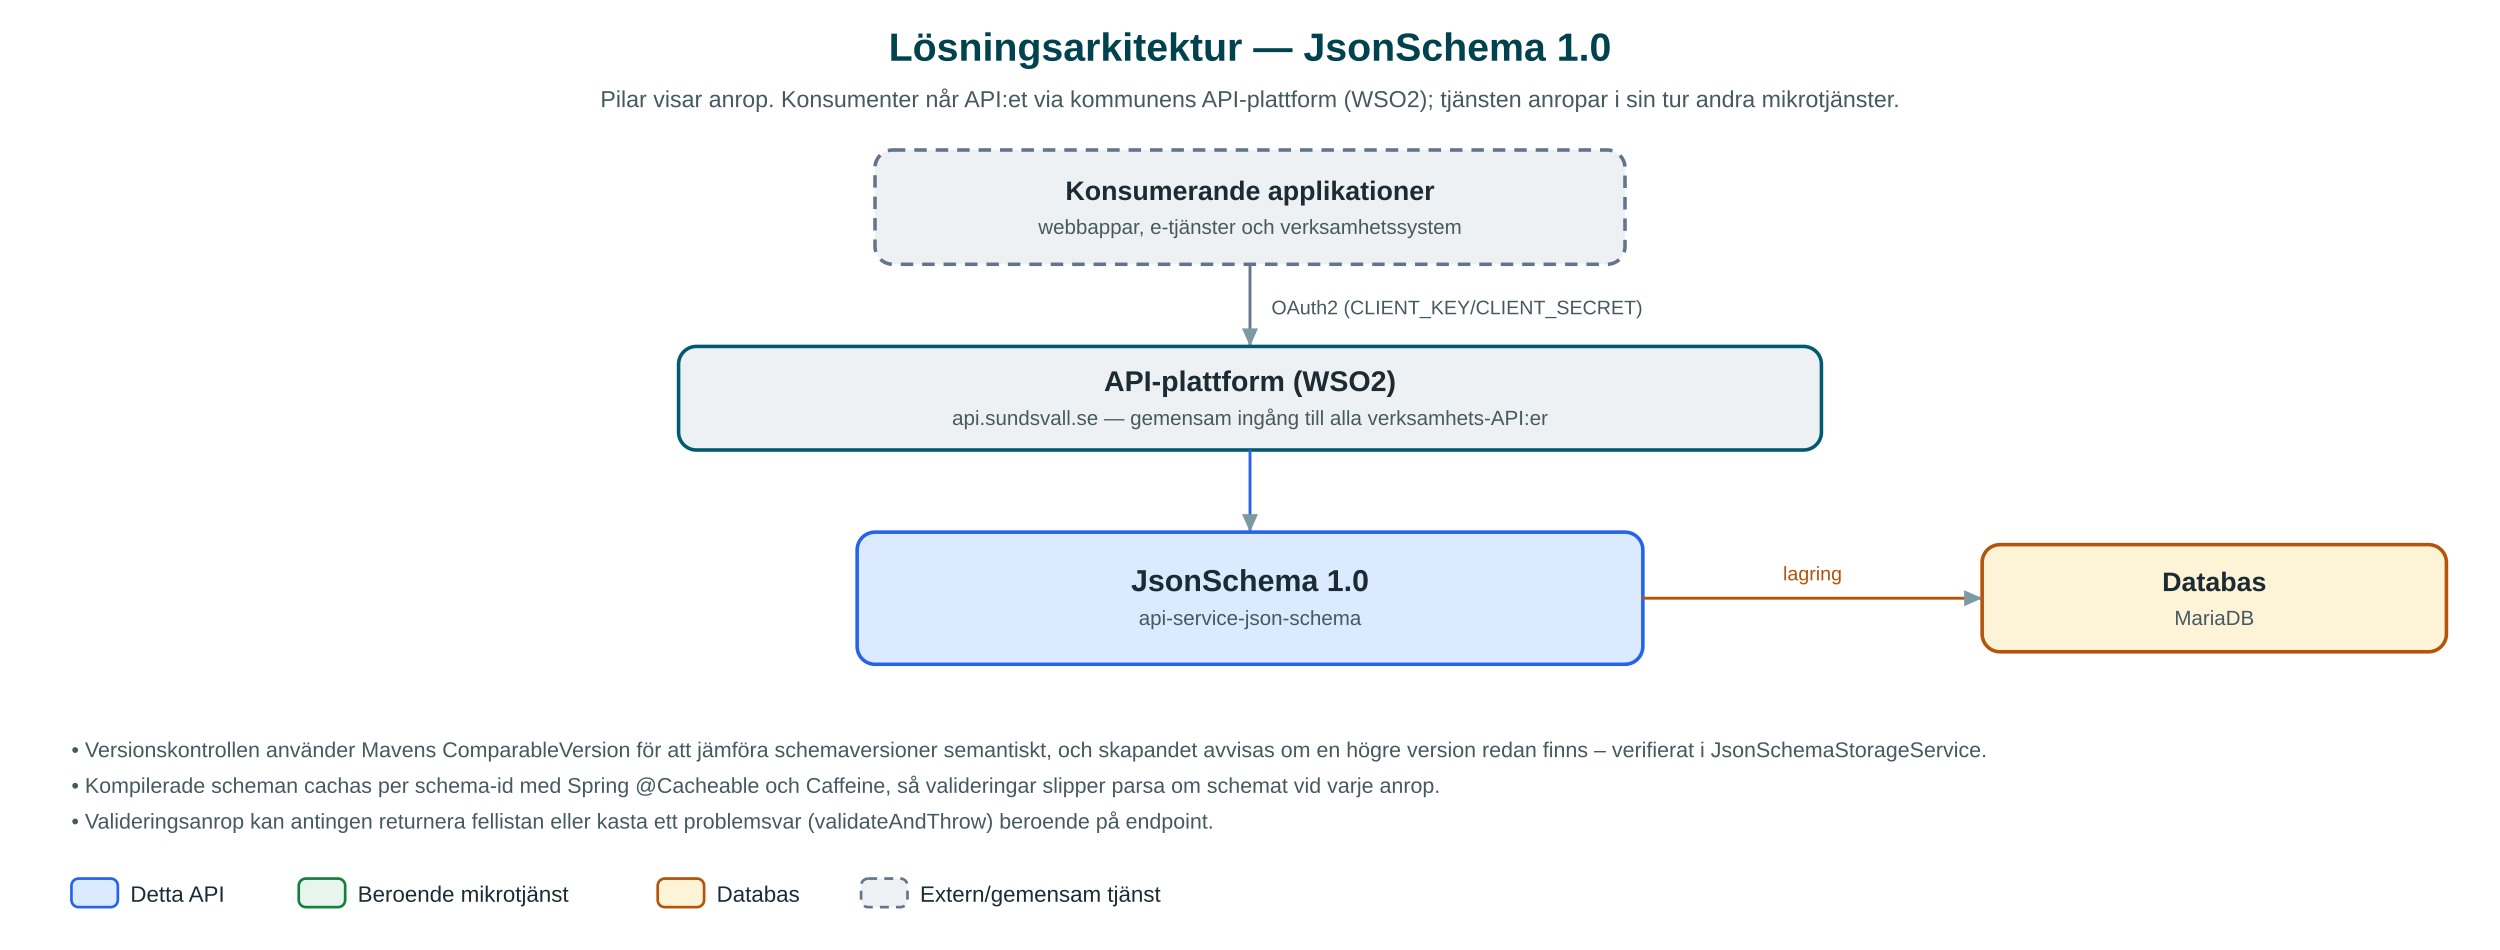
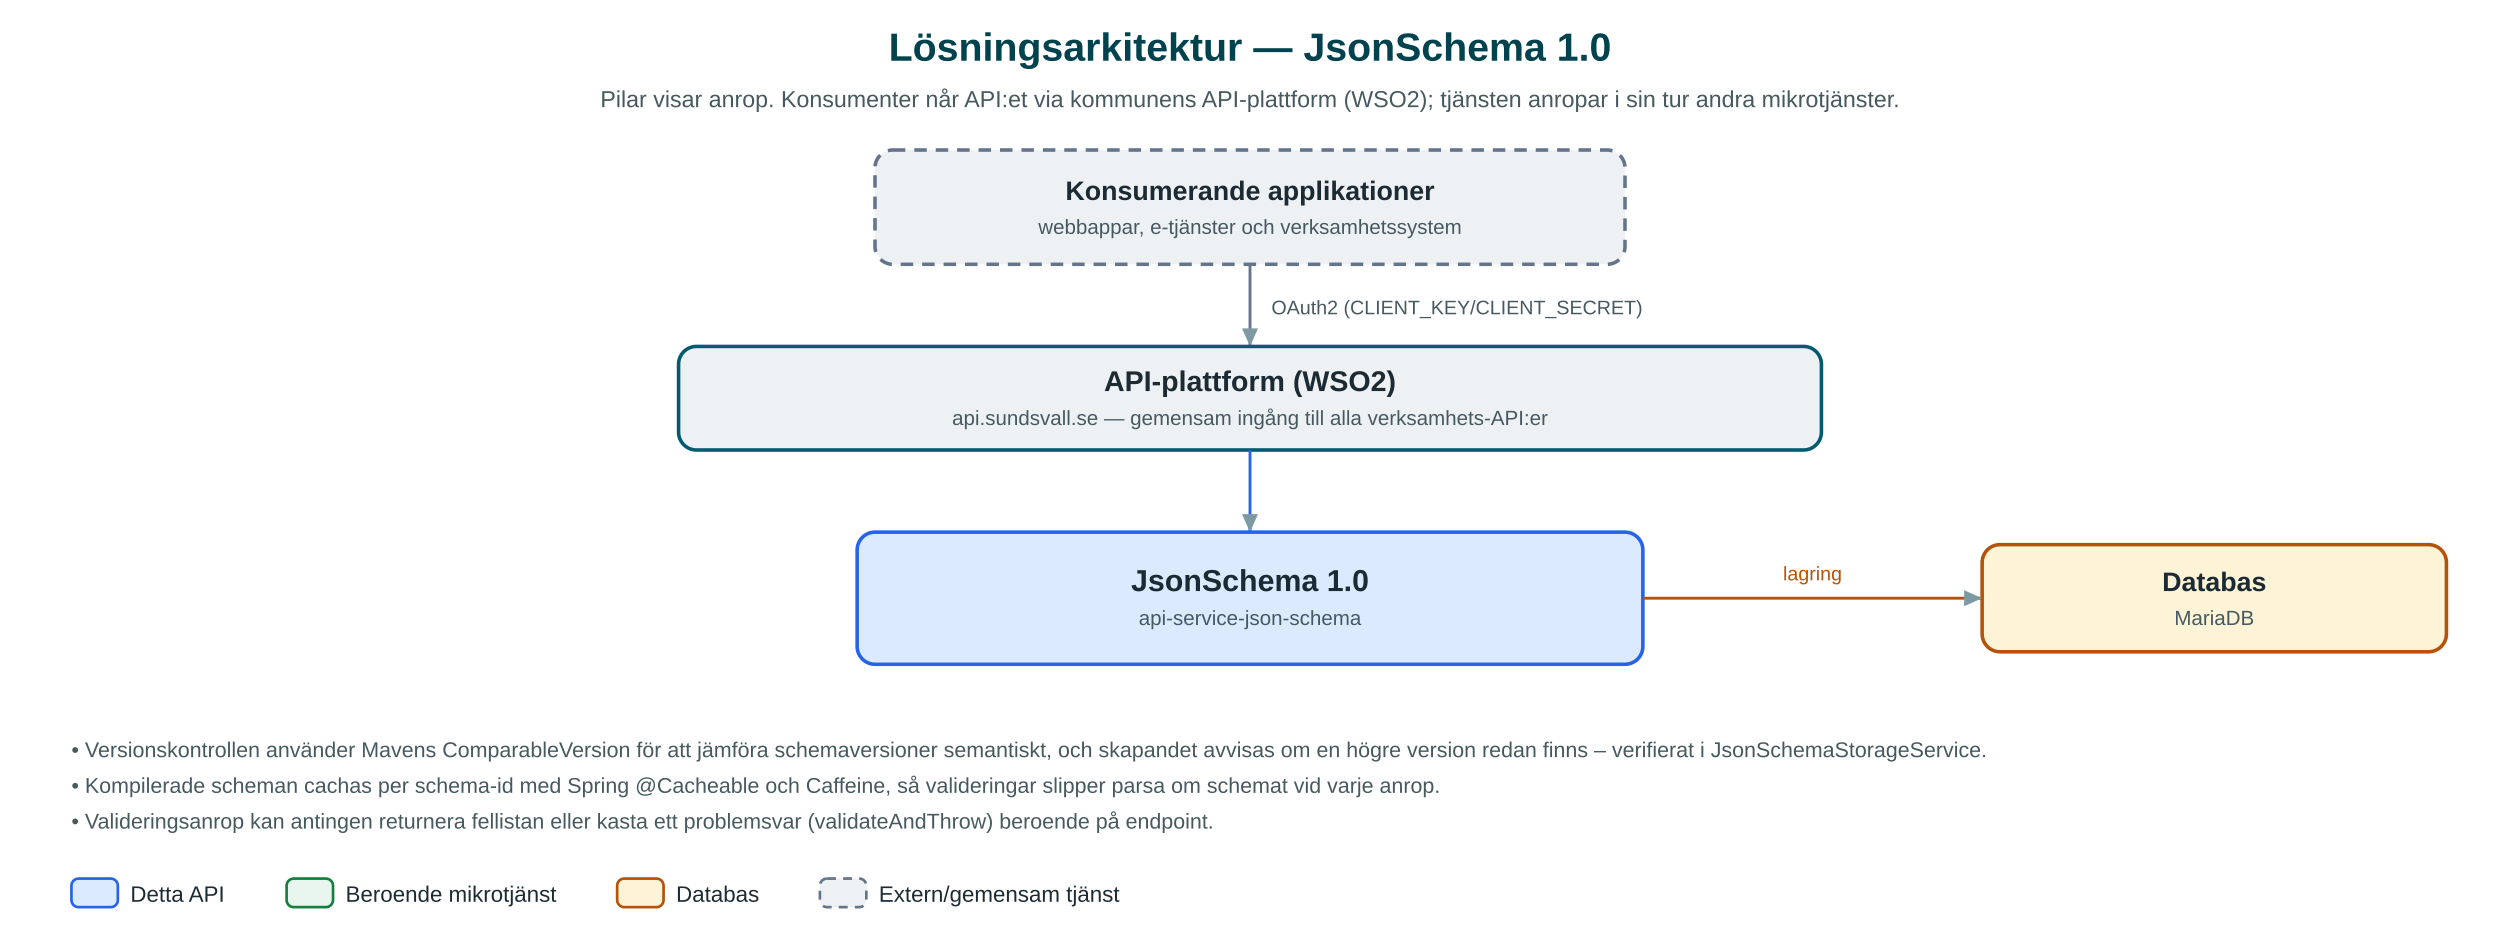
<svg xmlns="http://www.w3.org/2000/svg" viewBox="0 0 1400 532" font-family="Segoe UI, Helvetica Neue, Arial, sans-serif" role="img" aria-label="Arkitekturdiagram för JsonSchema 1.0">
  <defs>
    <marker id="arr" viewBox="0 0 10 10" refX="9" refY="5" markerWidth="7" markerHeight="7" orient="auto-start-reverse">
      <path d="M 0 1 L 9 5 L 0 9 z" fill="#7d99a1" />
    </marker>
  </defs>
  <rect width="1400" height="532" fill="#ffffff" />
  <text x="700.0" y="34" text-anchor="middle" font-size="22" font-weight="bold" fill="#00434f">Lösningsarkitektur — JsonSchema 1.0</text>
  <text x="700.0" y="60" text-anchor="middle" font-size="13" fill="#46595f">Pilar visar anrop. Konsumenter når API:et via kommunens API-plattform (WSO2); tjänsten anropar i sin tur andra mikrotjänster.</text>
  <rect x="490.0" y="84" rx="10" width="420" height="64" fill="#eef1f4" stroke="#64748b" stroke-width="2" stroke-dasharray="7,5" />
  <text x="700.0" y="112.0" text-anchor="middle" font-size="15" font-weight="bold" fill="#1c2b33">Konsumerande applikationer</text>
  <text x="700.0" y="131.0" text-anchor="middle" font-size="11.5" fill="#46595f">webbappar, e-tjänster och verksamhetssystem</text>
  <path d="M 700.0 148 L 700.0 194" fill="none" stroke="#64748b" stroke-width="1.6" marker-end="url(#arr)" />
  <text x="712.0" y="176" font-size="11" fill="#46595f">OAuth2 (CLIENT_KEY/CLIENT_SECRET)</text>
  <rect x="380.0" y="194" rx="10" width="640" height="58" fill="#eef1f4" stroke="#005a70" stroke-width="2" />
  <text x="700.0" y="219.0" text-anchor="middle" font-size="16" font-weight="bold" fill="#1c2b33">API-plattform (WSO2)</text>
  <text x="700.0" y="238.0" text-anchor="middle" font-size="11.5" fill="#46595f">api.sundsvall.se — gemensam ingång till alla verksamhets-API:er</text>
  <path d="M 700.0 252 L 700.0 298" fill="none" stroke="#2563eb" stroke-width="1.6" marker-end="url(#arr)" />
  <rect x="480.0" y="298" rx="10" width="440" height="74" fill="#dbeafe" stroke="#2563eb" stroke-width="2" />
  <text x="700.0" y="331.0" text-anchor="middle" font-size="17" font-weight="bold" fill="#1c2b33">JsonSchema 1.0</text>
  <text x="700.0" y="350.0" text-anchor="middle" font-size="11.5" fill="#46595f">api-service-json-schema</text>
  <rect x="1110" y="305" rx="10" width="260" height="60" fill="#fdf3d7" stroke="#b45309" stroke-width="2" />
  <text x="1240.0" y="331.0" text-anchor="middle" font-size="15" font-weight="bold" fill="#1c2b33">Databas</text>
  <text x="1240.0" y="350.0" text-anchor="middle" font-size="11.5" fill="#46595f">MariaDB</text>
  <path d="M 920.0 335.0 L 1110 335.0" fill="none" stroke="#b45309" stroke-width="1.6" marker-end="url(#arr)" />
  <text x="1015.0" y="325.0" text-anchor="middle" font-size="11" fill="#b45309">lagring</text>
  <text x="40" y="424" font-size="12" fill="#46595f">• Versionskontrollen använder Mavens ComparableVersion för att jämföra schemaversioner semantiskt, och skapandet avvisas om en högre version redan finns – verifierat i JsonSchemaStorageService.</text>
  <text x="40" y="444" font-size="12" fill="#46595f">• Kompilerade scheman cachas per schema-id med Spring @Cacheable och Caffeine, så valideringar slipper parsa om schemat vid varje anrop.</text>
  <text x="40" y="464" font-size="12" fill="#46595f">• Valideringsanrop kan antingen returnera fellistan eller kasta ett problemsvar (validateAndThrow) beroende på endpoint.</text>
  <rect x="40" y="492" width="26" height="16" rx="4" fill="#dbeafe" stroke="#2563eb" stroke-width="1.5" />
  <text x="73" y="505" font-size="12.5" fill="#1c2b33">Detta API</text>
-   <rect x="167.3" y="492" width="26" height="16" rx="4" fill="#e8f5ee" stroke="#15803d" stroke-width="1.5" />
-   <text x="200.3" y="505" font-size="12.5" fill="#1c2b33">Beroende mikrotjänst</text>
-   <rect x="368.3" y="492" width="26" height="16" rx="4" fill="#fdf3d7" stroke="#b45309" stroke-width="1.5" />
-   <text x="401.3" y="505" font-size="12.5" fill="#1c2b33">Databas</text>
-   <rect x="482.2" y="492" width="26" height="16" rx="4" fill="#eef1f4" stroke="#64748b" stroke-width="1.5" stroke-dasharray="5,4" />
-   <text x="515.2" y="505" font-size="12.5" fill="#1c2b33">Extern/gemensam tjänst</text>
+   <rect x="160.5" y="492" width="26" height="16" rx="4" fill="#e8f5ee" stroke="#15803d" stroke-width="1.5" />
+   <text x="193.5" y="505" font-size="12.5" fill="#1c2b33">Beroende mikrotjänst</text>
+   <rect x="345.6" y="492" width="26" height="16" rx="4" fill="#fdf3d7" stroke="#b45309" stroke-width="1.5" />
+   <text x="378.6" y="505" font-size="12.5" fill="#1c2b33">Databas</text>
+   <rect x="459.15" y="492" width="26" height="16" rx="4" fill="#eef1f4" stroke="#64748b" stroke-width="1.5" stroke-dasharray="5,4" />
+   <text x="492.15" y="505" font-size="12.5" fill="#1c2b33">Extern/gemensam tjänst</text>
</svg>
